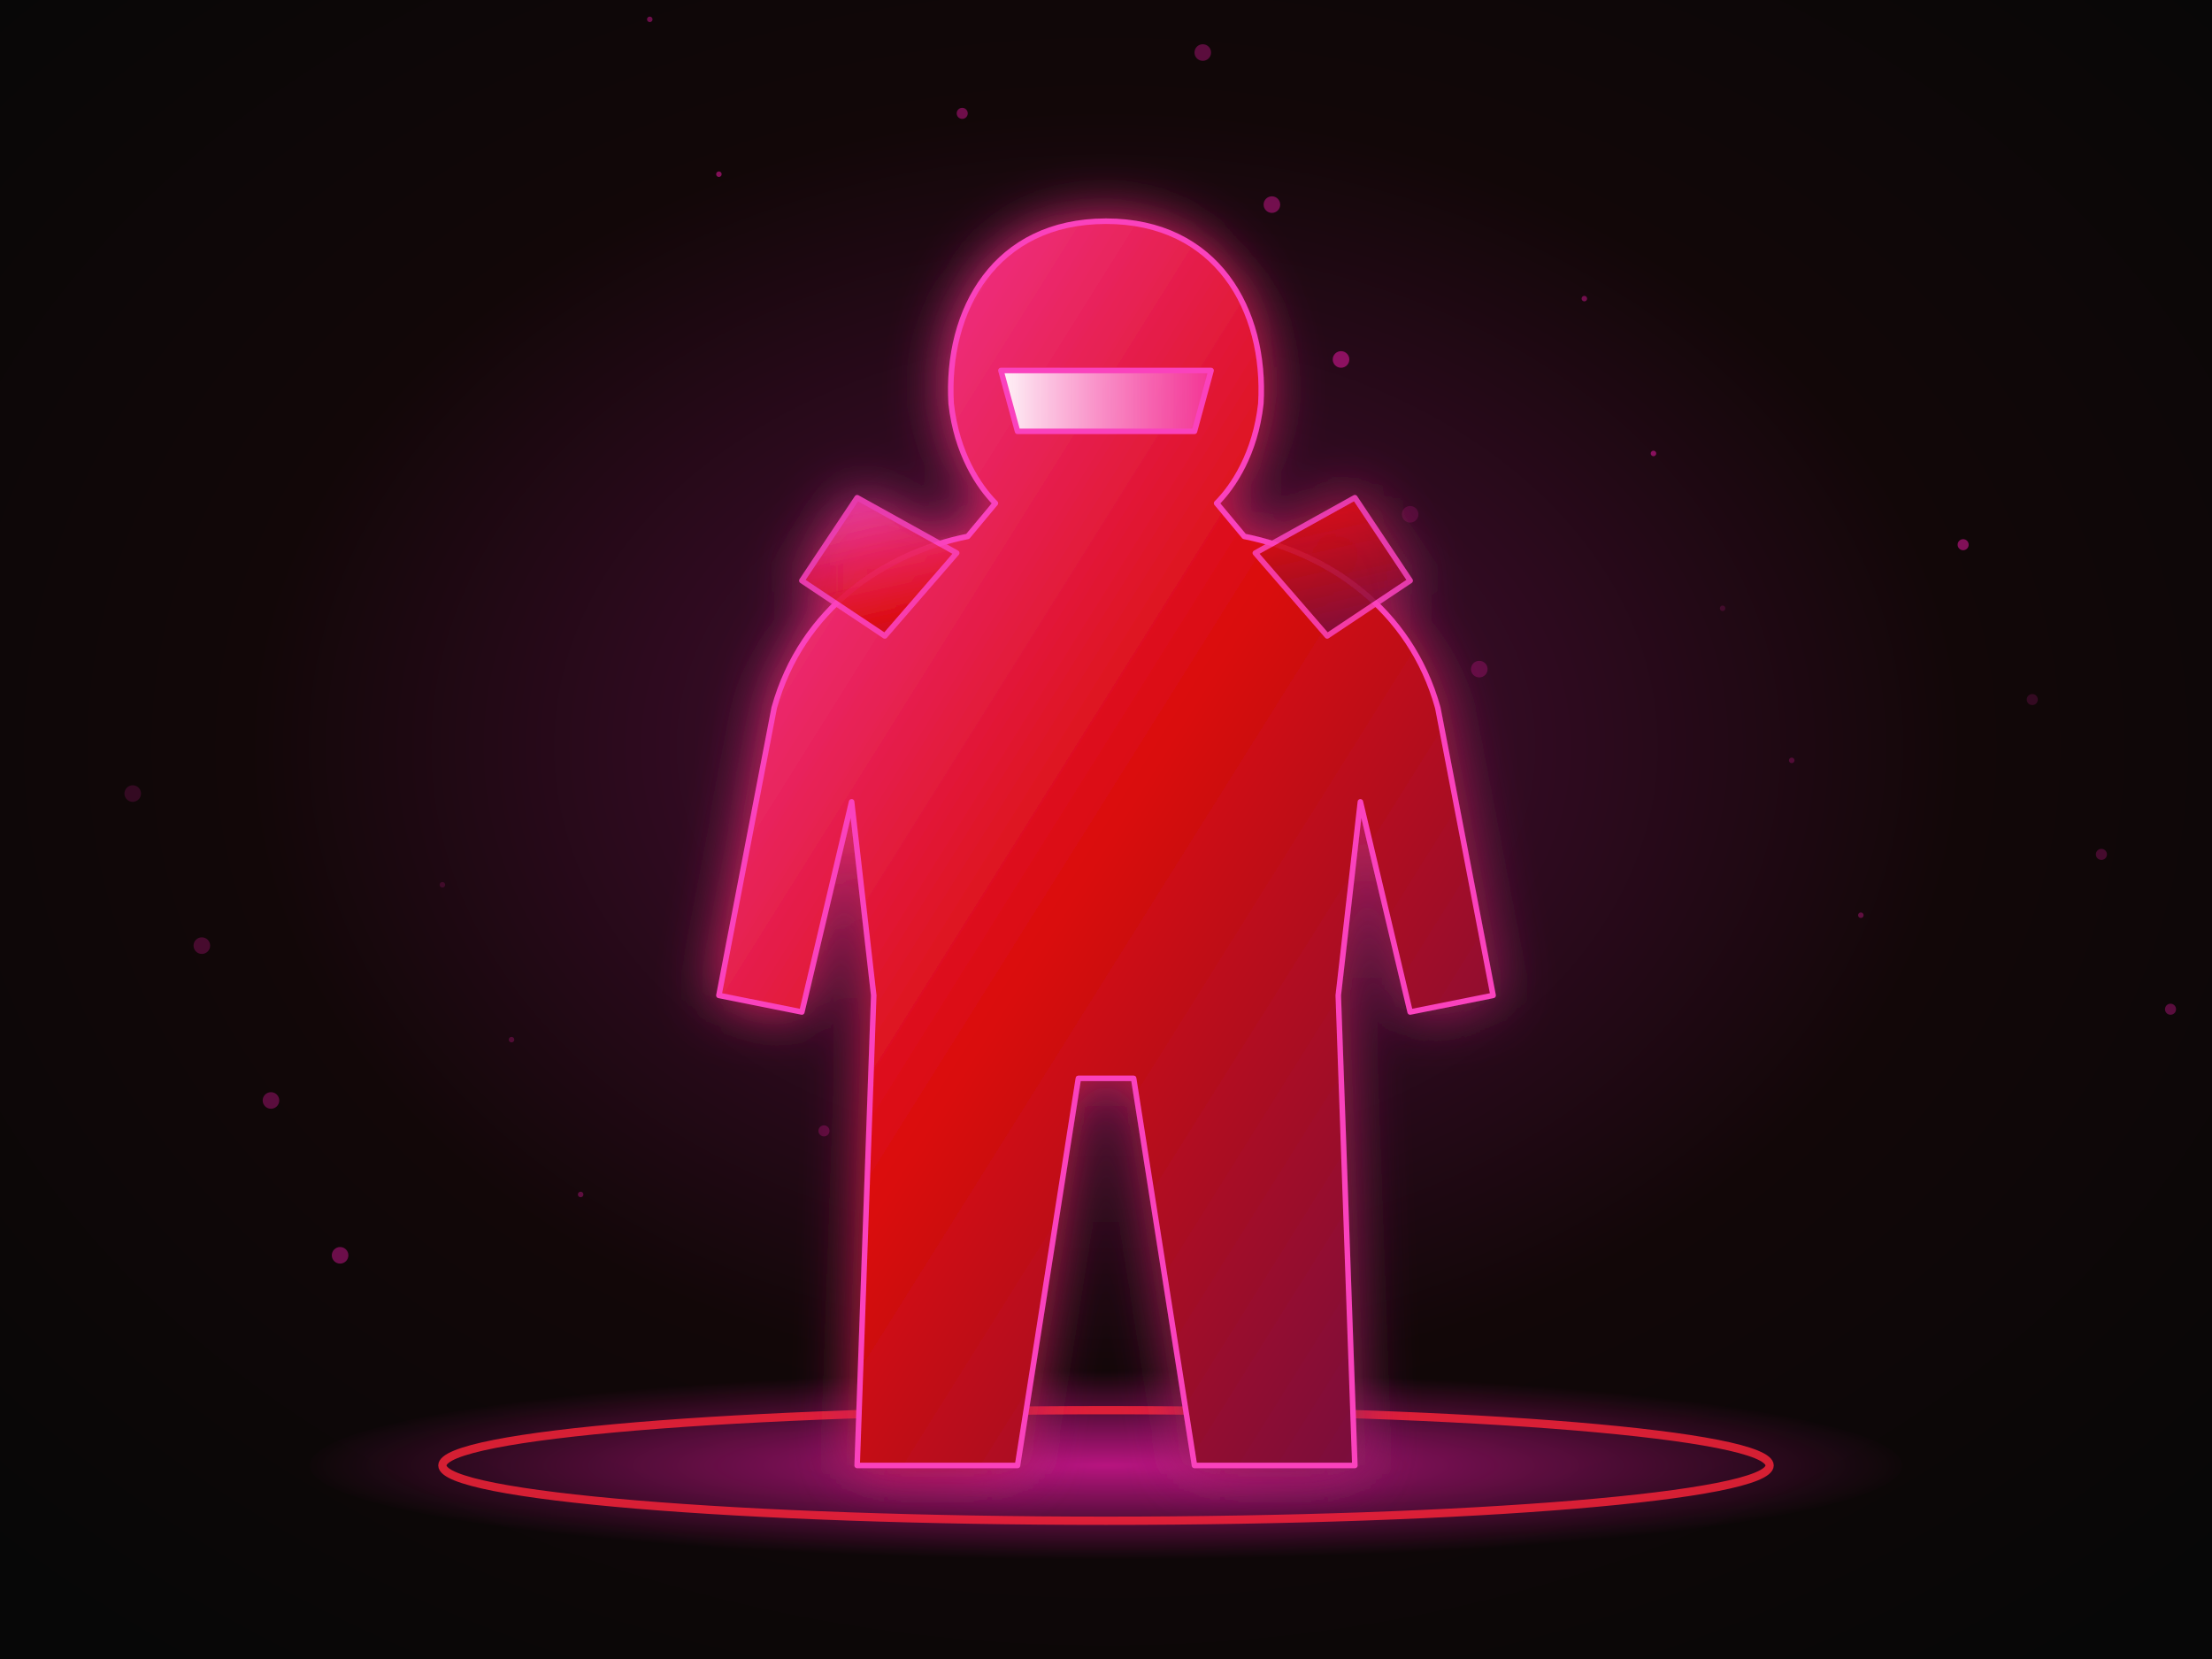
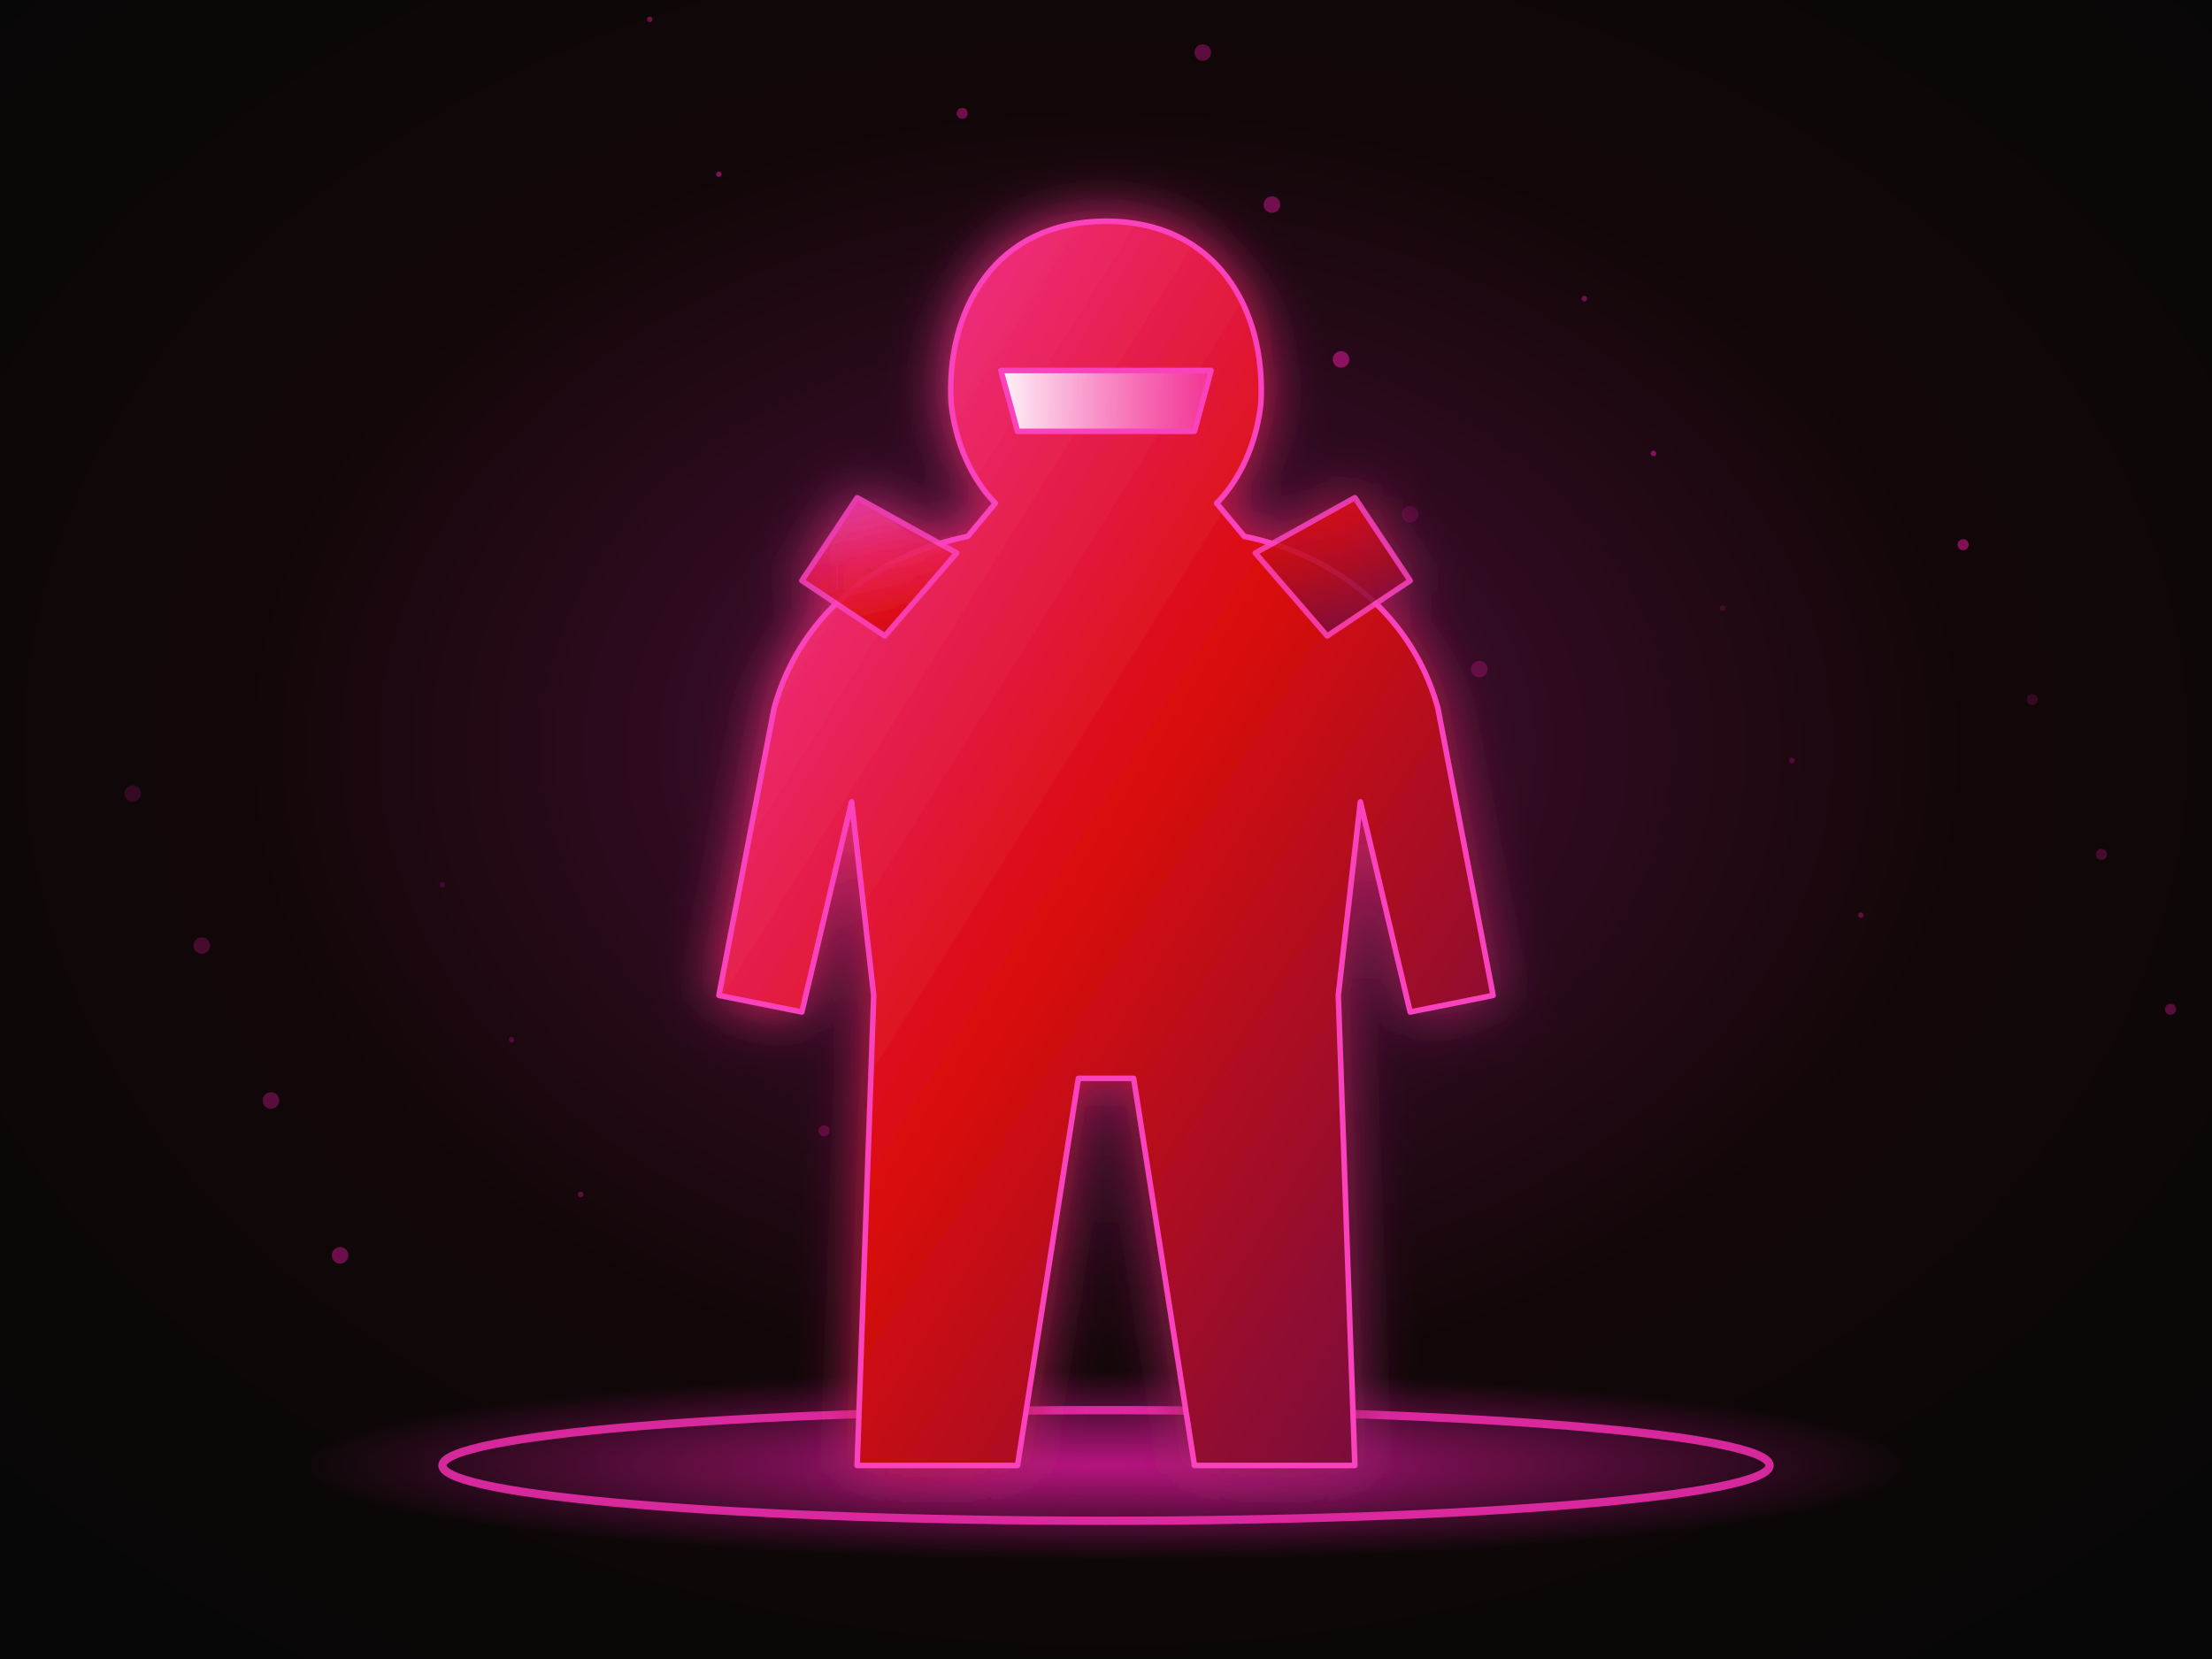
<svg xmlns="http://www.w3.org/2000/svg" viewBox="0 0 800 600" role="img" aria-label="figure artwork">
  <defs>
    <radialGradient id="bg" cx="50%" cy="45%" r="70%">
      <stop offset="0" stop-color="hsl(320 70% 18%)" />
      <stop offset=".55" stop-color="#120708" />
      <stop offset="1" stop-color="#070707" />
    </radialGradient>
    <linearGradient id="body" x1="0" y1="0" x2="1" y2="1">
      <stop offset="0" stop-color="hsl(320 95% 62%)" />
      <stop offset=".5" stop-color="hsl(360 90% 45%)" />
      <stop offset="1" stop-color="hsl(320 80% 22%)" />
    </linearGradient>
    <linearGradient id="visor" x1="0" y1="0" x2="1" y2="0">
      <stop offset="0" stop-color="#fff" stop-opacity=".95" />
      <stop offset="1" stop-color="hsl(320 95% 62%)" stop-opacity=".7" />
    </linearGradient>
    <radialGradient id="pad" cx="50%" cy="50%" r="50%">
      <stop offset="0" stop-color="hsl(320 100% 55%)" stop-opacity=".7" />
      <stop offset="1" stop-color="hsl(320 100% 55%)" stop-opacity="0" />
    </radialGradient>
    <filter id="glow" x="-30%" y="-30%" width="160%" height="160%">
      <feGaussianBlur stdDeviation="10" result="b" />
      <feMerge>
        <feMergeNode in="b" />
        <feMergeNode in="SourceGraphic" />
      </feMerge>
    </filter>
  </defs>
  <rect width="800" height="600" fill="url(#bg)" />
  <circle cx="160" cy="320" r="1" fill="hsl(320 100% 55%)" opacity="0.15" />
  <circle cx="298" cy="409" r="2" fill="hsl(320 100% 55%)" opacity="0.23" />
  <circle cx="435" cy="19" r="3" fill="hsl(320 100% 55%)" opacity="0.31" />
  <circle cx="573" cy="108" r="1" fill="hsl(320 100% 55%)" opacity="0.39" />
  <circle cx="710" cy="197" r="2" fill="hsl(320 100% 55%)" opacity="0.47" />
  <circle cx="48" cy="287" r="3" fill="hsl(320 100% 55%)" opacity="0.15" />
  <circle cx="185" cy="376" r="1" fill="hsl(320 100% 55%)" opacity="0.23" />
  <circle cx="323" cy="465" r="2" fill="hsl(320 100% 55%)" opacity="0.31" />
  <circle cx="460" cy="74" r="3" fill="hsl(320 100% 55%)" opacity="0.39" />
  <circle cx="598" cy="164" r="1" fill="hsl(320 100% 55%)" opacity="0.47" />
  <circle cx="735" cy="253" r="2" fill="hsl(320 100% 55%)" opacity="0.15" />
  <circle cx="73" cy="342" r="3" fill="hsl(320 100% 55%)" opacity="0.23" />
  <circle cx="210" cy="432" r="1" fill="hsl(320 100% 55%)" opacity="0.31" />
  <circle cx="348" cy="41" r="2" fill="hsl(320 100% 55%)" opacity="0.39" />
  <circle cx="485" cy="130" r="3" fill="hsl(320 100% 55%)" opacity="0.47" />
  <circle cx="623" cy="220" r="1" fill="hsl(320 100% 55%)" opacity="0.15" />
  <circle cx="760" cy="309" r="2" fill="hsl(320 100% 55%)" opacity="0.23" />
  <circle cx="98" cy="398" r="3" fill="hsl(320 100% 55%)" opacity="0.31" />
  <circle cx="235" cy="7" r="1" fill="hsl(320 100% 55%)" opacity="0.39" />
  <circle cx="373" cy="97" r="2" fill="hsl(320 100% 55%)" opacity="0.47" />
  <circle cx="510" cy="186" r="3" fill="hsl(320 100% 55%)" opacity="0.15" />
  <circle cx="648" cy="275" r="1" fill="hsl(320 100% 55%)" opacity="0.23" />
  <circle cx="785" cy="365" r="2" fill="hsl(320 100% 55%)" opacity="0.31" />
  <circle cx="123" cy="454" r="3" fill="hsl(320 100% 55%)" opacity="0.39" />
  <circle cx="260" cy="63" r="1" fill="hsl(320 100% 55%)" opacity="0.47" />
  <circle cx="398" cy="153" r="2" fill="hsl(320 100% 55%)" opacity="0.15" />
  <circle cx="535" cy="242" r="3" fill="hsl(320 100% 55%)" opacity="0.23" />
  <circle cx="673" cy="331" r="1" fill="hsl(320 100% 55%)" opacity="0.31" />
  <ellipse cx="400" cy="530" rx="288" ry="34" fill="url(#pad)" />
-   <ellipse cx="400" cy="530" rx="240" ry="20" fill="none" stroke="#ff2438" stroke-width="3" opacity=".8" />
+   <ellipse cx="400" cy="530" rx="240" ry="20" fill="none" stroke="#ff2fb9" stroke-width="3" opacity=".8" />
  <g filter="url(#glow)" fill="url(#body)" stroke="hsl(320 95% 62%)" stroke-width="2" stroke-linejoin="round">
    <g transform="translate(250 60)">
      <path d="M150 20 C110 20 92 52 94 86 C96 104 104 116 110 122 L100 134 C70 140 40 160 30 196 L10 300 L40 306 L58 230 L66 300 L60 470 L118 470 L140 330 L160 330 L182 470 L240 470 L234 300 L242 230 L260 306 L290 300 L270 196 C260 160 230 140 200 134 L190 122 C196 116 204 104 206 86 C208 52 190 20 150 20 Z" />
      <path d="M96 140 L60 120 L40 150 L70 170 Z M204 140 L240 120 L260 150 L230 170 Z" opacity=".85" />
      <path d="M112 74 L188 74 L182 96 L118 96 Z" fill="url(#visor)" />
    </g>
  </g>
</svg>
